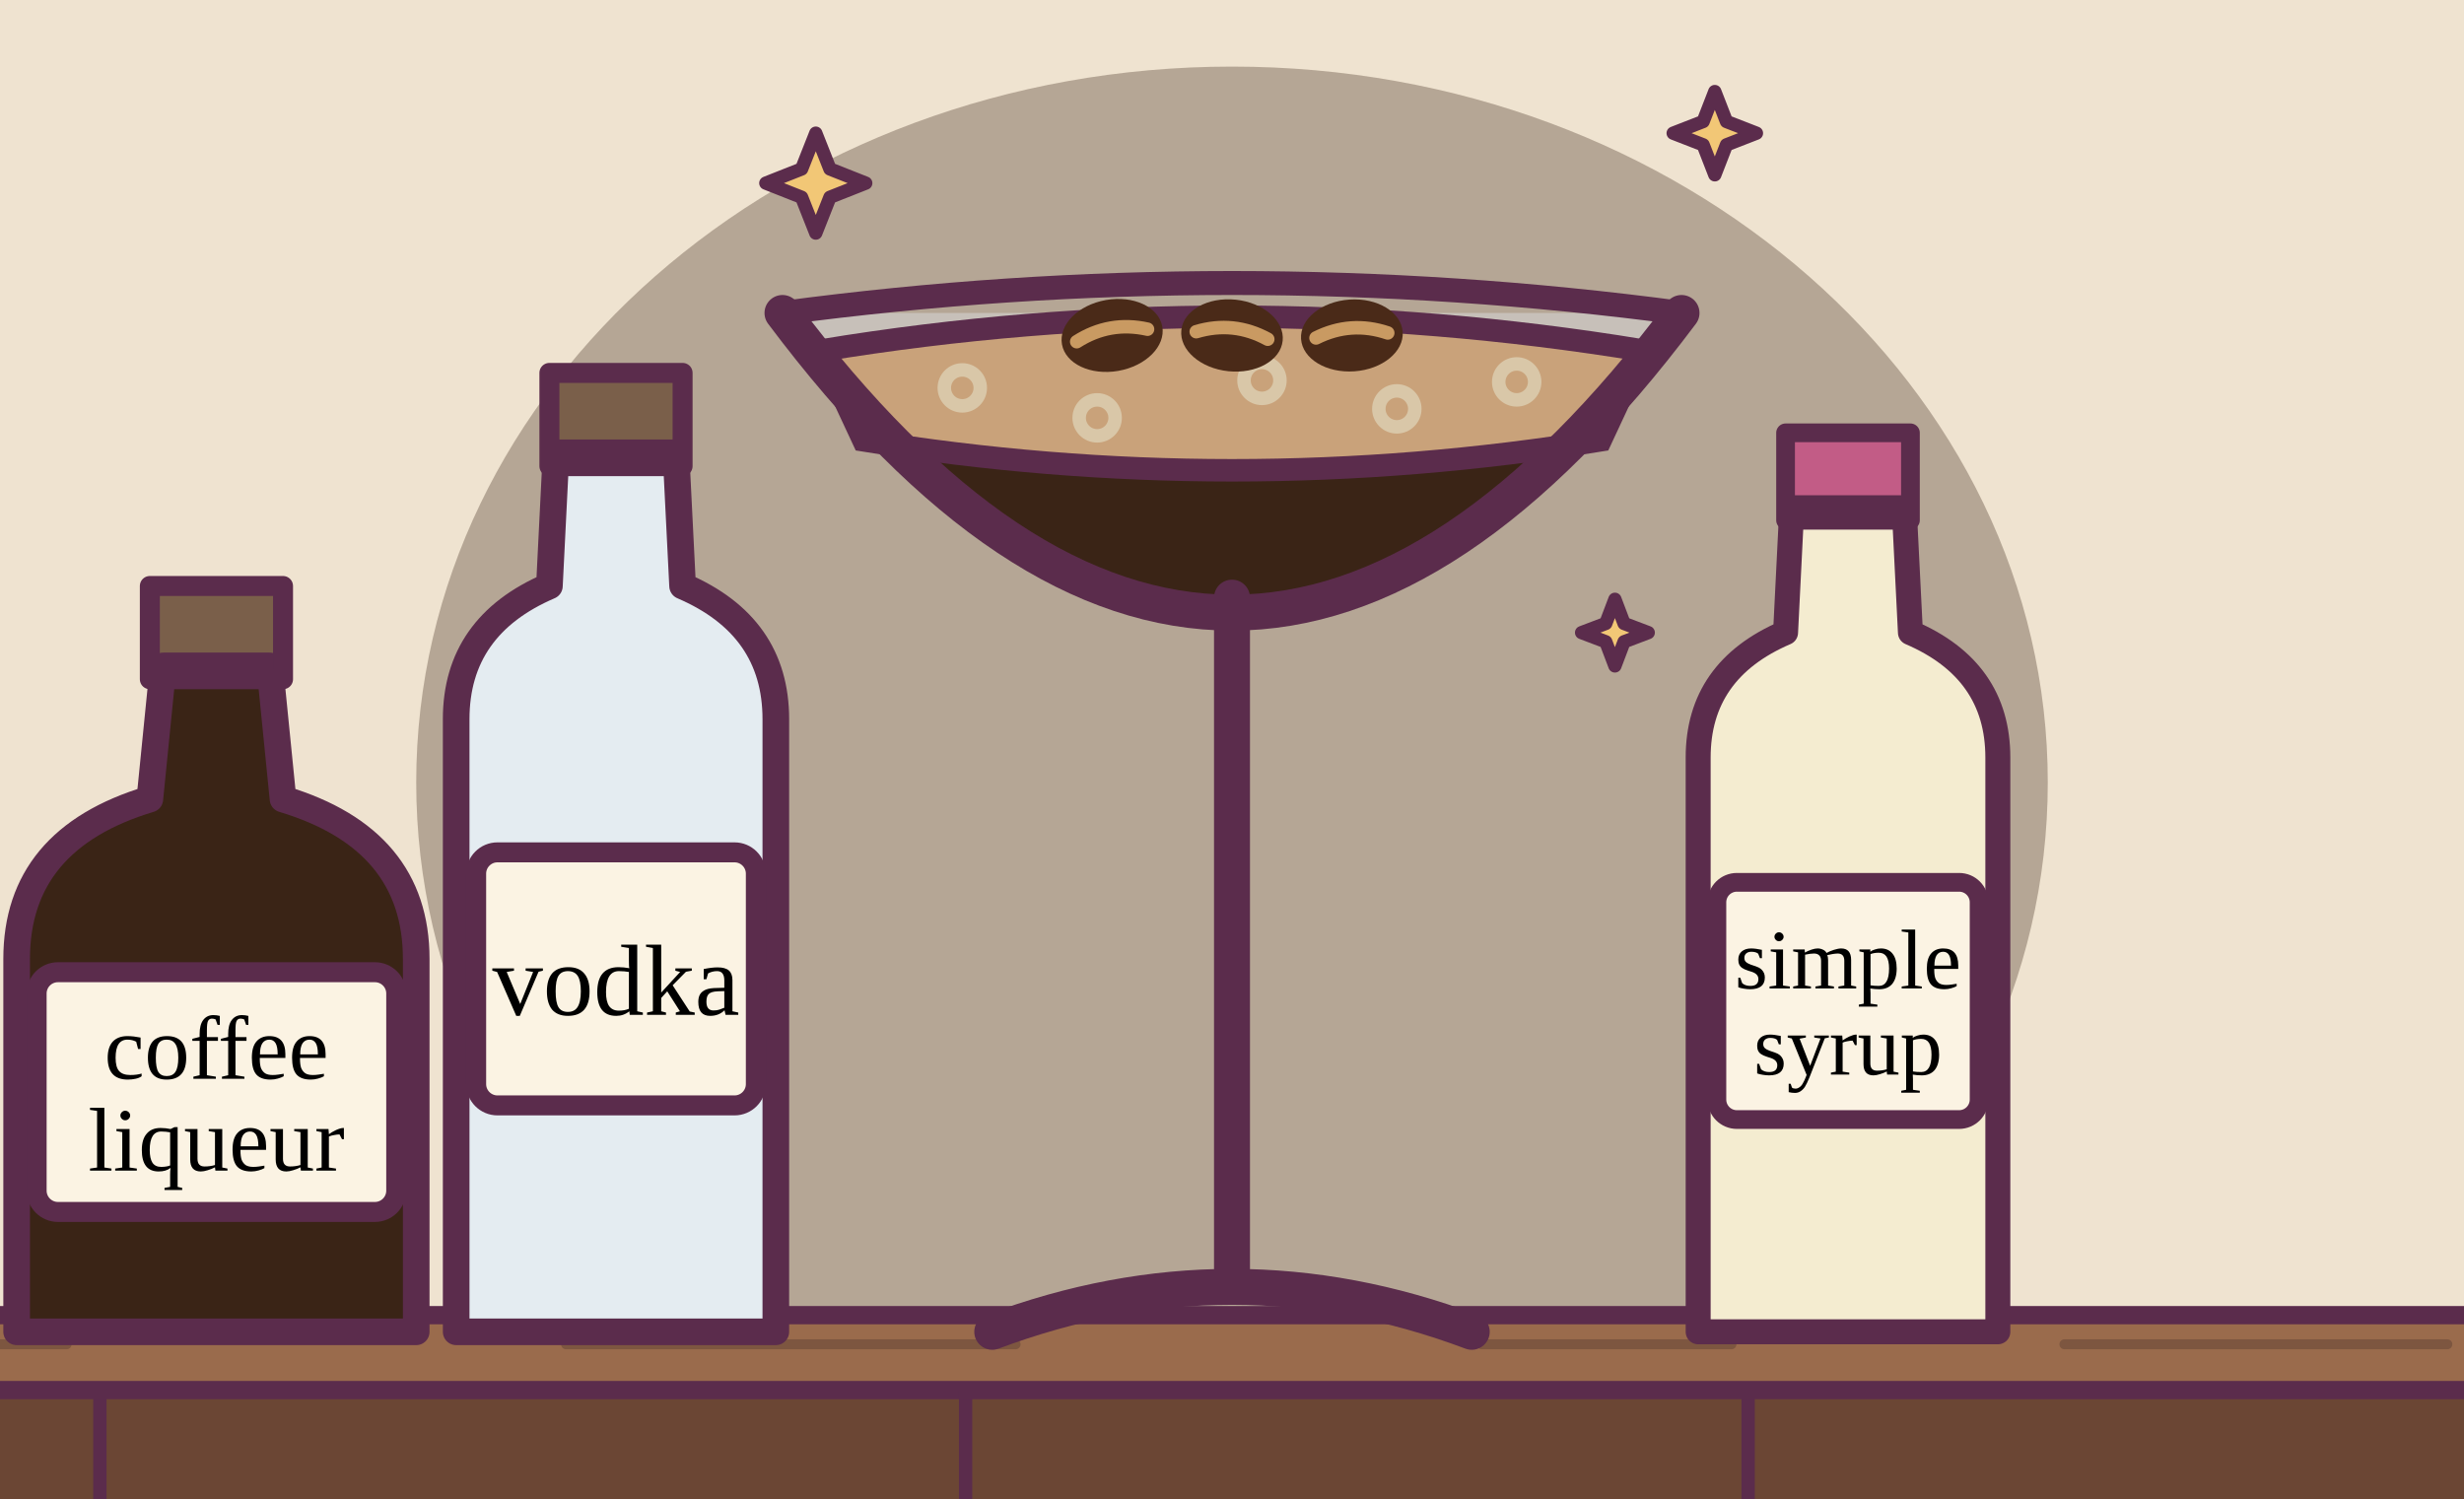
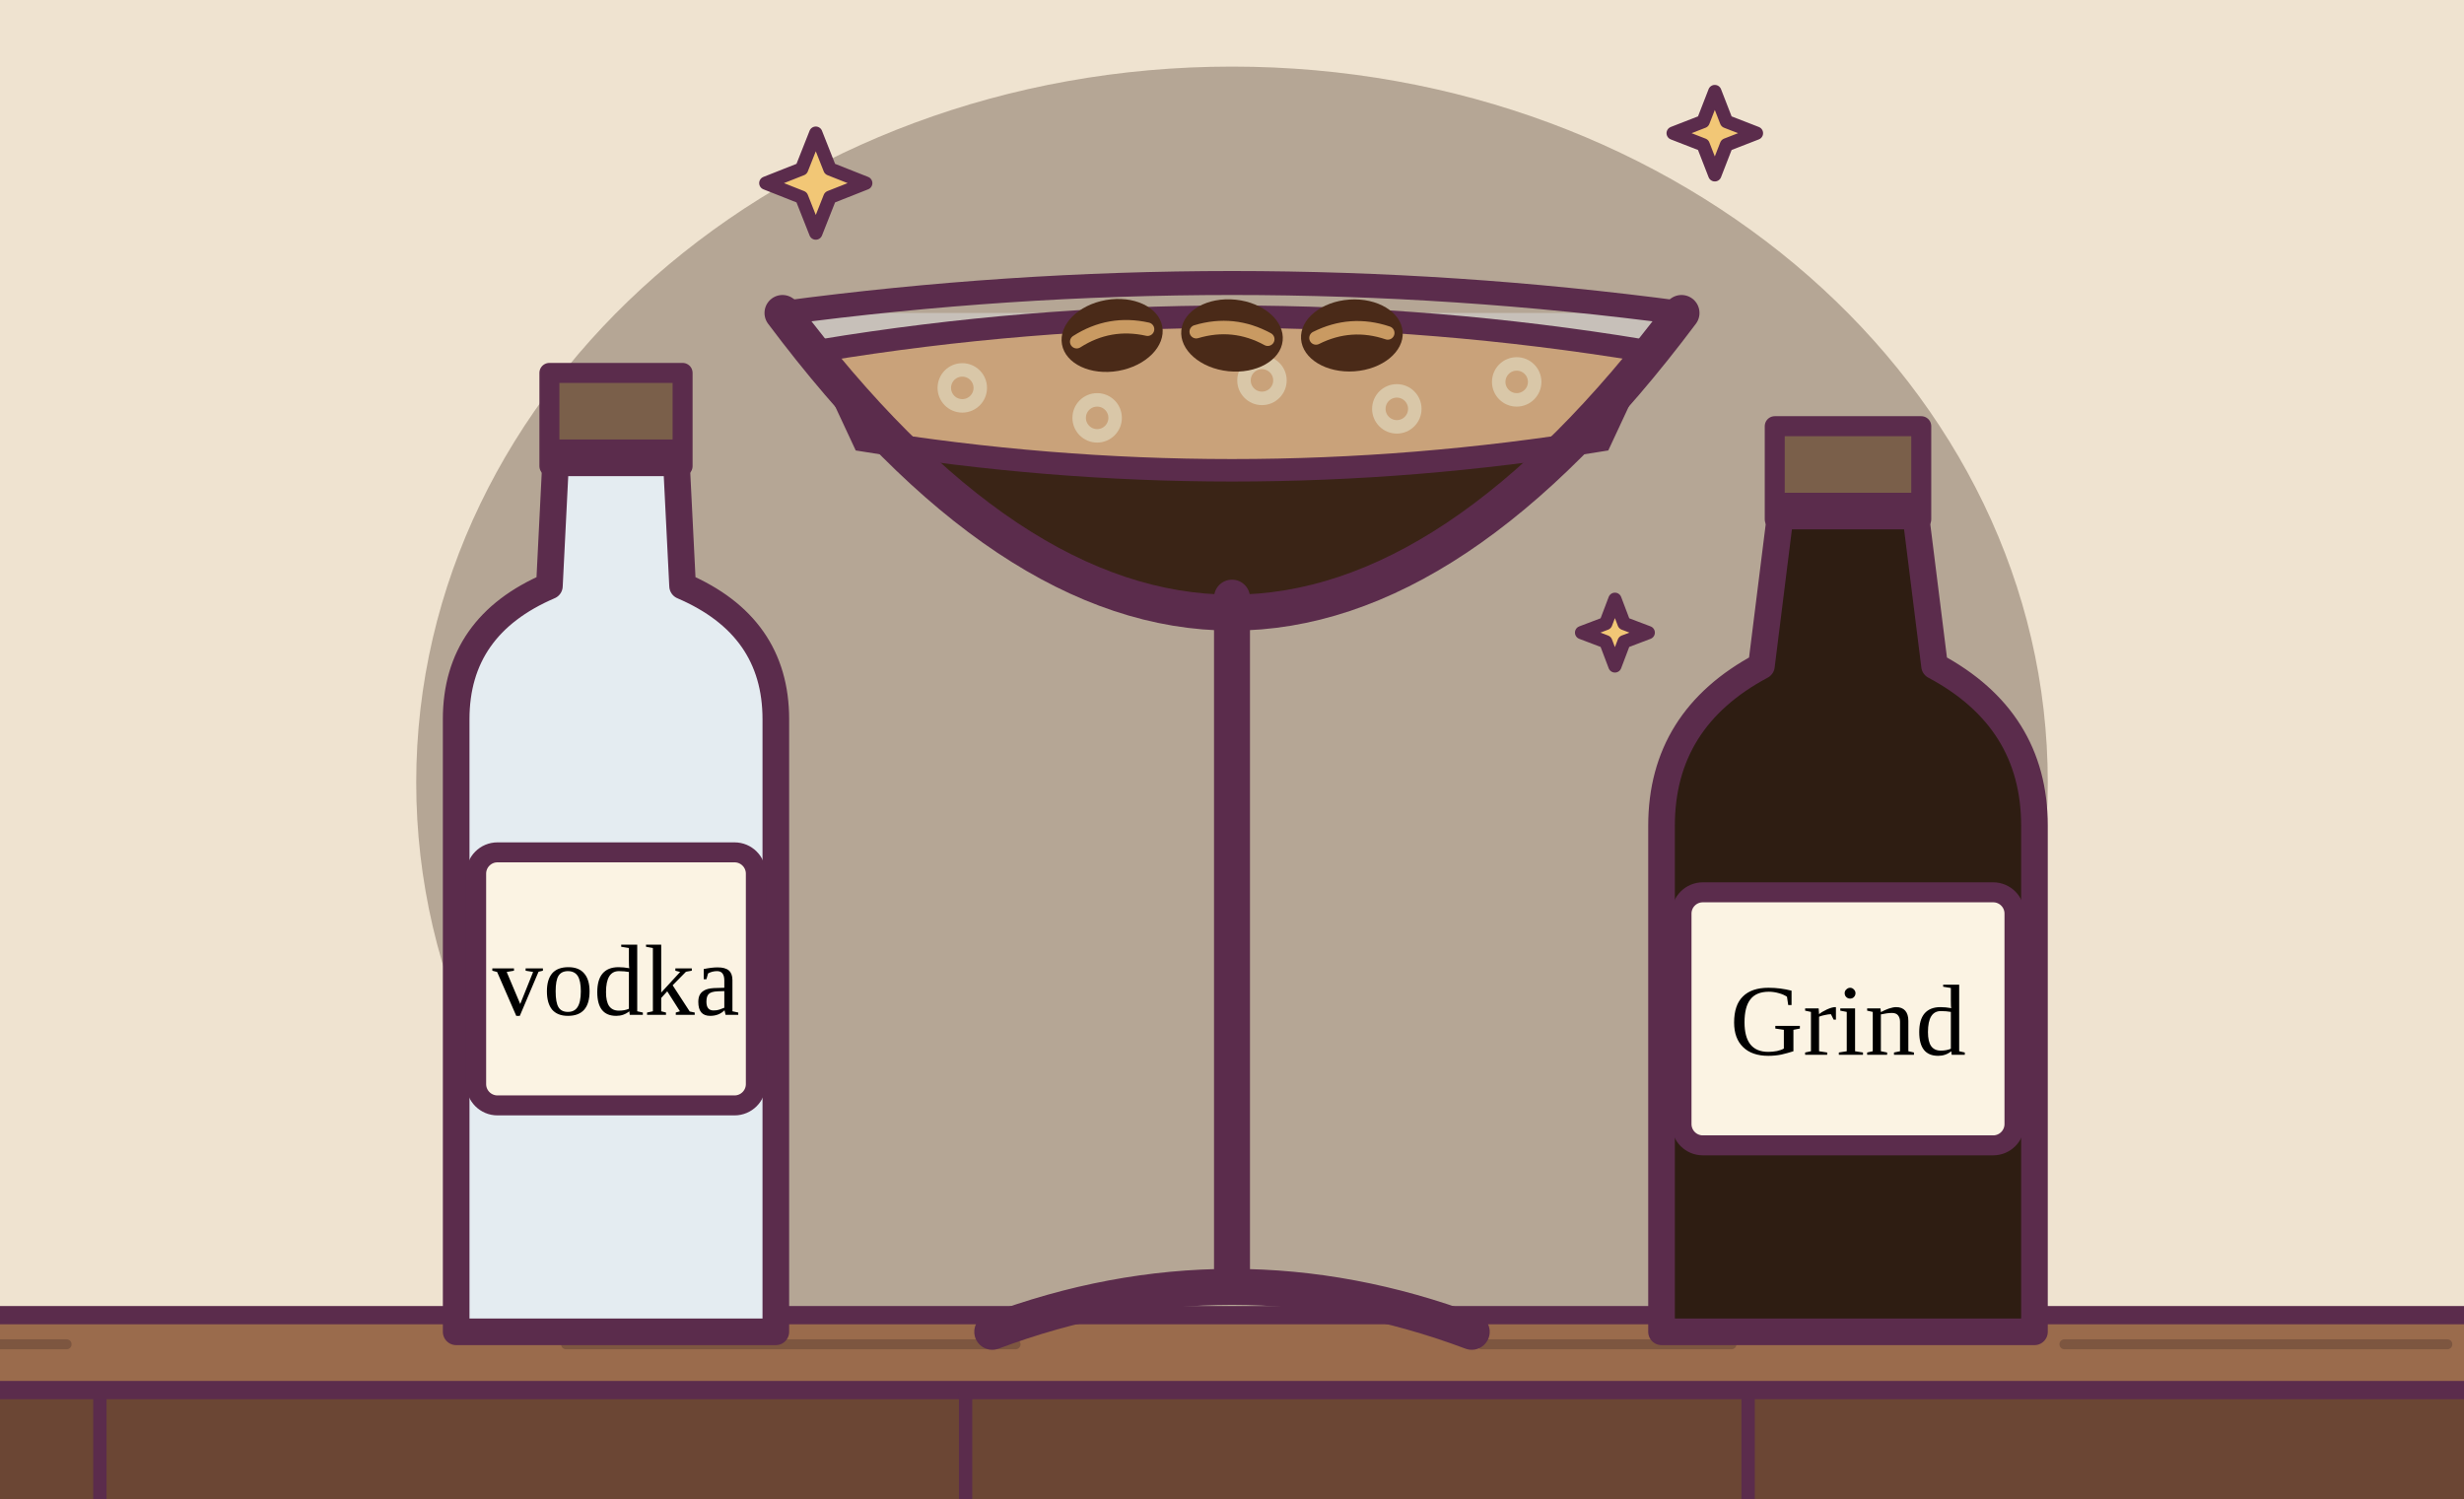
- <svg viewBox="0 0 296 180" role="img" aria-label="an Espresso Martini in a coupe, garnished with three coffee beans, next to a bottle of coffee liqueur, a bottle of vodka and a bottle of simple syrup">
+ <svg viewBox="0 0 296 180" role="img" aria-label="an Espressotini in a coupe, garnished with three coffee beans, next to a bottle of vodka and a bottle of Grind">
  <g transform="translate(-52 -24)">
    <g filter="url(#wash)">
      <rect x="0" y="0" width="400" height="236" fill="#efe3d0" />
      <ellipse cx="200" cy="118" rx="98" ry="86" fill="#3a2416" opacity=".32" />
    </g>
    <rect x="0" y="182" width="400" height="54" fill="#6e4b39" />
    <g filter="url(#wash)">
      <rect x="0" y="182" width="400" height="9" fill="#9a6b4c" />
      <rect x="0" y="191" width="400" height="45" fill="#6b4634" />
    </g>
    <g filter="url(#crayon)" fill="none" stroke="#5b2c4c" stroke-width="2.2" stroke-linecap="round" stroke-linejoin="round">
      <path d="M0 182 H400 M0 191 H400" />
      <path d="M64 191 V236" stroke-width="1.6" />
      <path d="M168 191 V236" stroke-width="1.6" />
      <path d="M262 191 V236" stroke-width="1.6" />
      <path d="M352 191 V236" stroke-width="1.6" />
      <path d="M22 185.5 h38" stroke="#7d5640" stroke-width="1.2" />
      <path d="M120 185.5 h54" stroke="#7d5640" stroke-width="1.2" />
      <path d="M230 185.5 h30" stroke="#7d5640" stroke-width="1.2" />
      <path d="M300 185.5 h46" stroke="#7d5640" stroke-width="1.2" />
    </g>
-     <g transform="translate(78 184)">
-       <g transform="translate(0 0) scale(1.6)">
-         <g filter="url(#wash)">
-           <path d="M-15 0 L-15 -28 Q-15 -37 -5 -40 L-4 -50 L4 -50 L5 -40 Q15 -37 15 -28 L15 0Z" fill="#3a2416" />
-           <rect x="-13.5" y="-27" width="27" height="18" rx="1.6" fill="#fbf3e3" />
-           <path d="M-5 -56 h10 v7 h-10Z" fill="#7a5f4a" />
-         </g>
-         <g filter="url(#crayon)" fill="none" stroke="#5b2c4c" stroke-width="2.6" stroke-linecap="round" stroke-linejoin="round">
-           <path d="M-15 0 L-15 -28 Q-15 -37 -5 -40 L-4 -50 L4 -50 L5 -40 Q15 -37 15 -28 L15 0Z" stroke-width="2" />
-           <rect x="-13.5" y="-27" width="27" height="18" rx="1.6" stroke-width="1.5" />
-           <path d="M-5 -56 h10 v7 h-10Z" stroke-width="1.5" />
-         </g>
-         <text class="letter" x="0" y="-19.0" font-size="6.8" text-anchor="middle">coffee</text>
-         <text class="letter" x="0" y="-12.1" font-size="6.8" text-anchor="middle">liqueur</text>
-       </g>
-     </g>
    <g transform="translate(126 184)">
      <g transform="translate(0 0) scale(1.6)">
        <g filter="url(#wash)">
          <path d="M-12 0 L-12 -46 Q-12 -53 -5 -56 L-4.5 -66 L4.5 -66 L5 -56 Q12 -53 12 -46 L12 0Z" fill="#e4ecf1" />
          <rect x="-10.5" y="-36" width="21" height="19" rx="1.6" fill="#fbf3e3" />
          <path d="M-5 -72 h10 v7 h-10Z" fill="#7a5f4a" />
        </g>
        <g filter="url(#crayon)" fill="none" stroke="#5b2c4c" stroke-width="2.6" stroke-linecap="round" stroke-linejoin="round">
          <path d="M-12 0 L-12 -46 Q-12 -53 -5 -56 L-4.5 -66 L4.5 -66 L5 -56 Q12 -53 12 -46 L12 0Z" stroke-width="2" />
          <rect x="-10.5" y="-36" width="21" height="19" rx="1.6" stroke-width="1.5" />
          <path d="M-5 -72 h10 v7 h-10Z" stroke-width="1.5" />
        </g>
        <text class="letter" x="0" y="-23.8" font-size="7.6" text-anchor="middle" textLength="18" lengthAdjust="spacingAndGlyphs">vodka</text>
      </g>
    </g>
    <g transform="translate(274 184)">
-       <g transform="translate(0 0) scale(1.5)">
+       <g transform="translate(0 0) scale(1.6)">
        <g filter="url(#wash)">
-           <path d="M-12 0 L-12 -46 Q-12 -53 -5 -56 L-4.5 -66 L4.5 -66 L5 -56 Q12 -53 12 -46 L12 0Z" fill="#f4ecd0" />
-           <rect x="-10.5" y="-36" width="21" height="19" rx="1.6" fill="#fbf3e3" />
-           <path d="M-5 -72 h10 v7 h-10Z" fill="#c25c86" />
+           <path d="M-14 0 L-14 -38 Q-14 -46 -6.5 -50 L-5 -62 L5 -62 L6.5 -50 Q14 -46 14 -38 L14 0Z" fill="#2e1d12" />
+           <rect x="-12.5" y="-33" width="25" height="19" rx="1.6" fill="#fbf3e3" />
+           <path d="M-5.5 -68 h11 v7 h-11Z" fill="#7a5f4a" />
        </g>
        <g filter="url(#crayon)" fill="none" stroke="#5b2c4c" stroke-width="2.6" stroke-linecap="round" stroke-linejoin="round">
-           <path d="M-12 0 L-12 -46 Q-12 -53 -5 -56 L-4.5 -66 L4.5 -66 L5 -56 Q12 -53 12 -46 L12 0Z" stroke-width="2" />
-           <rect x="-10.5" y="-36" width="21" height="19" rx="1.6" stroke-width="1.5" />
-           <path d="M-5 -72 h10 v7 h-10Z" stroke-width="1.5" />
+           <path d="M-14 0 L-14 -38 Q-14 -46 -6.5 -50 L-5 -62 L5 -62 L6.5 -50 Q14 -46 14 -38 L14 0Z" stroke-width="2" />
+           <rect x="-12.5" y="-33" width="25" height="19" rx="1.6" stroke-width="1.5" />
+           <path d="M-5.5 -68 h11 v7 h-11Z" stroke-width="1.5" />
        </g>
-         <text class="letter" x="0" y="-27.5" font-size="6.8" text-anchor="middle" textLength="18" lengthAdjust="spacingAndGlyphs">simple</text>
-         <text class="letter" x="0" y="-20.6" font-size="6.8" text-anchor="middle">syrup</text>
+         <text class="letter" x="0" y="-20.8" font-size="7.6" text-anchor="middle">Grind</text>
      </g>
    </g>
    <g transform="translate(200 184) scale(1.8)">
      <g filter="url(#wash)">
        <path d="M-30 -68 Q0 -28 30 -68Z" fill="#e7f1fb" opacity=".35" />
      </g>
      <clipPath id="espresso-martini-hero">
        <path d="M-28 -66 Q0 -32 28 -66Z" />
      </clipPath>
      <g clip-path="url(#espresso-martini-hero)">
        <g filter="url(#wash)">
          <rect x="-40" y="-65" width="80" height="18" fill="#3a2416" />
        </g>
      </g>
      <path d="M-27.4 -65.5 Q0 -70 27.4 -65.5 L24.6 -59.5 Q0 -55.5 -24.6 -59.5Z" fill="#c9a27a" stroke="#5b2c4c" stroke-width="1.5" />
      <circle cx="-18" cy="-63" r="1.2" fill="none" stroke="#d9c7a8" stroke-width=".9" />
      <circle cx="-9" cy="-61" r="1.2" fill="none" stroke="#d9c7a8" stroke-width=".9" />
      <circle cx="2" cy="-63.5" r="1.2" fill="none" stroke="#d9c7a8" stroke-width=".9" />
      <circle cx="11" cy="-61.6" r="1.2" fill="none" stroke="#d9c7a8" stroke-width=".9" />
      <circle cx="19" cy="-63.4" r="1.2" fill="none" stroke="#d9c7a8" stroke-width=".9" />
      <g filter="url(#crayon)" fill="none" stroke="#5b2c4c" stroke-width="2.6" stroke-linecap="round" stroke-linejoin="round">
        <path d="M-30 -68 Q0 -28 30 -68" stroke-width="2.4" />
        <path d="M-30 -68 Q0 -72 30 -68" stroke-width="1.6" />
        <path d="M0 -49 V-4 M-16 0 Q0 -6 16 0" stroke-width="2.4" />
      </g>
      <g transform="translate(-8 -66.5) rotate(-10)">
        <g filter="url(#wash)">
          <ellipse rx="3.4" ry="2.4" fill="#4a2a18" />
        </g>
        <g filter="url(#crayon)" fill="none" stroke="#5b2c4c" stroke-width="2.6" stroke-linecap="round" stroke-linejoin="round">
          <path d="M-2.4 0 Q0 -1 2.4 0" stroke="#c99a62" stroke-width=".9" />
        </g>
      </g>
      <g transform="translate(0 -66.5) rotate(6)">
        <g filter="url(#wash)">
          <ellipse rx="3.4" ry="2.4" fill="#4a2a18" />
        </g>
        <g filter="url(#crayon)" fill="none" stroke="#5b2c4c" stroke-width="2.6" stroke-linecap="round" stroke-linejoin="round">
          <path d="M-2.4 0 Q0 -1 2.4 0" stroke="#c99a62" stroke-width=".9" />
        </g>
      </g>
      <g transform="translate(8 -66.5) rotate(-4)">
        <g filter="url(#wash)">
          <ellipse rx="3.4" ry="2.4" fill="#4a2a18" />
        </g>
        <g filter="url(#crayon)" fill="none" stroke="#5b2c4c" stroke-width="2.6" stroke-linecap="round" stroke-linejoin="round">
          <path d="M-2.4 0 Q0 -1 2.4 0" stroke="#c99a62" stroke-width=".9" />
        </g>
      </g>
    </g>
    <g class="twinkle" style="transform-origin:150px 46px">
      <path d="M150 40 L151.7 44.3 L156 46 L151.7 47.7 L150 52 L148.3 47.7 L144 46 L148.3 44.3Z" fill="#f2c776" stroke="#5b2c4c" stroke-width="1.6" stroke-linejoin="round" />
    </g>
    <g class="twinkle d2" style="transform-origin:258px 40px">
      <path d="M258 35 L259.4 38.6 L263 40 L259.4 41.4 L258 45 L256.6 41.4 L253 40 L256.6 38.6Z" fill="#f2c776" stroke="#5b2c4c" stroke-width="1.6" stroke-linejoin="round" />
    </g>
    <g class="twinkle d3" style="transform-origin:246px 100px">
      <path d="M246 96 L247.1 98.9 L250 100 L247.1 101.1 L246 104 L244.9 101.1 L242 100 L244.9 98.9Z" fill="#f2c776" stroke="#5b2c4c" stroke-width="1.6" stroke-linejoin="round" />
    </g>
  </g>
</svg>
